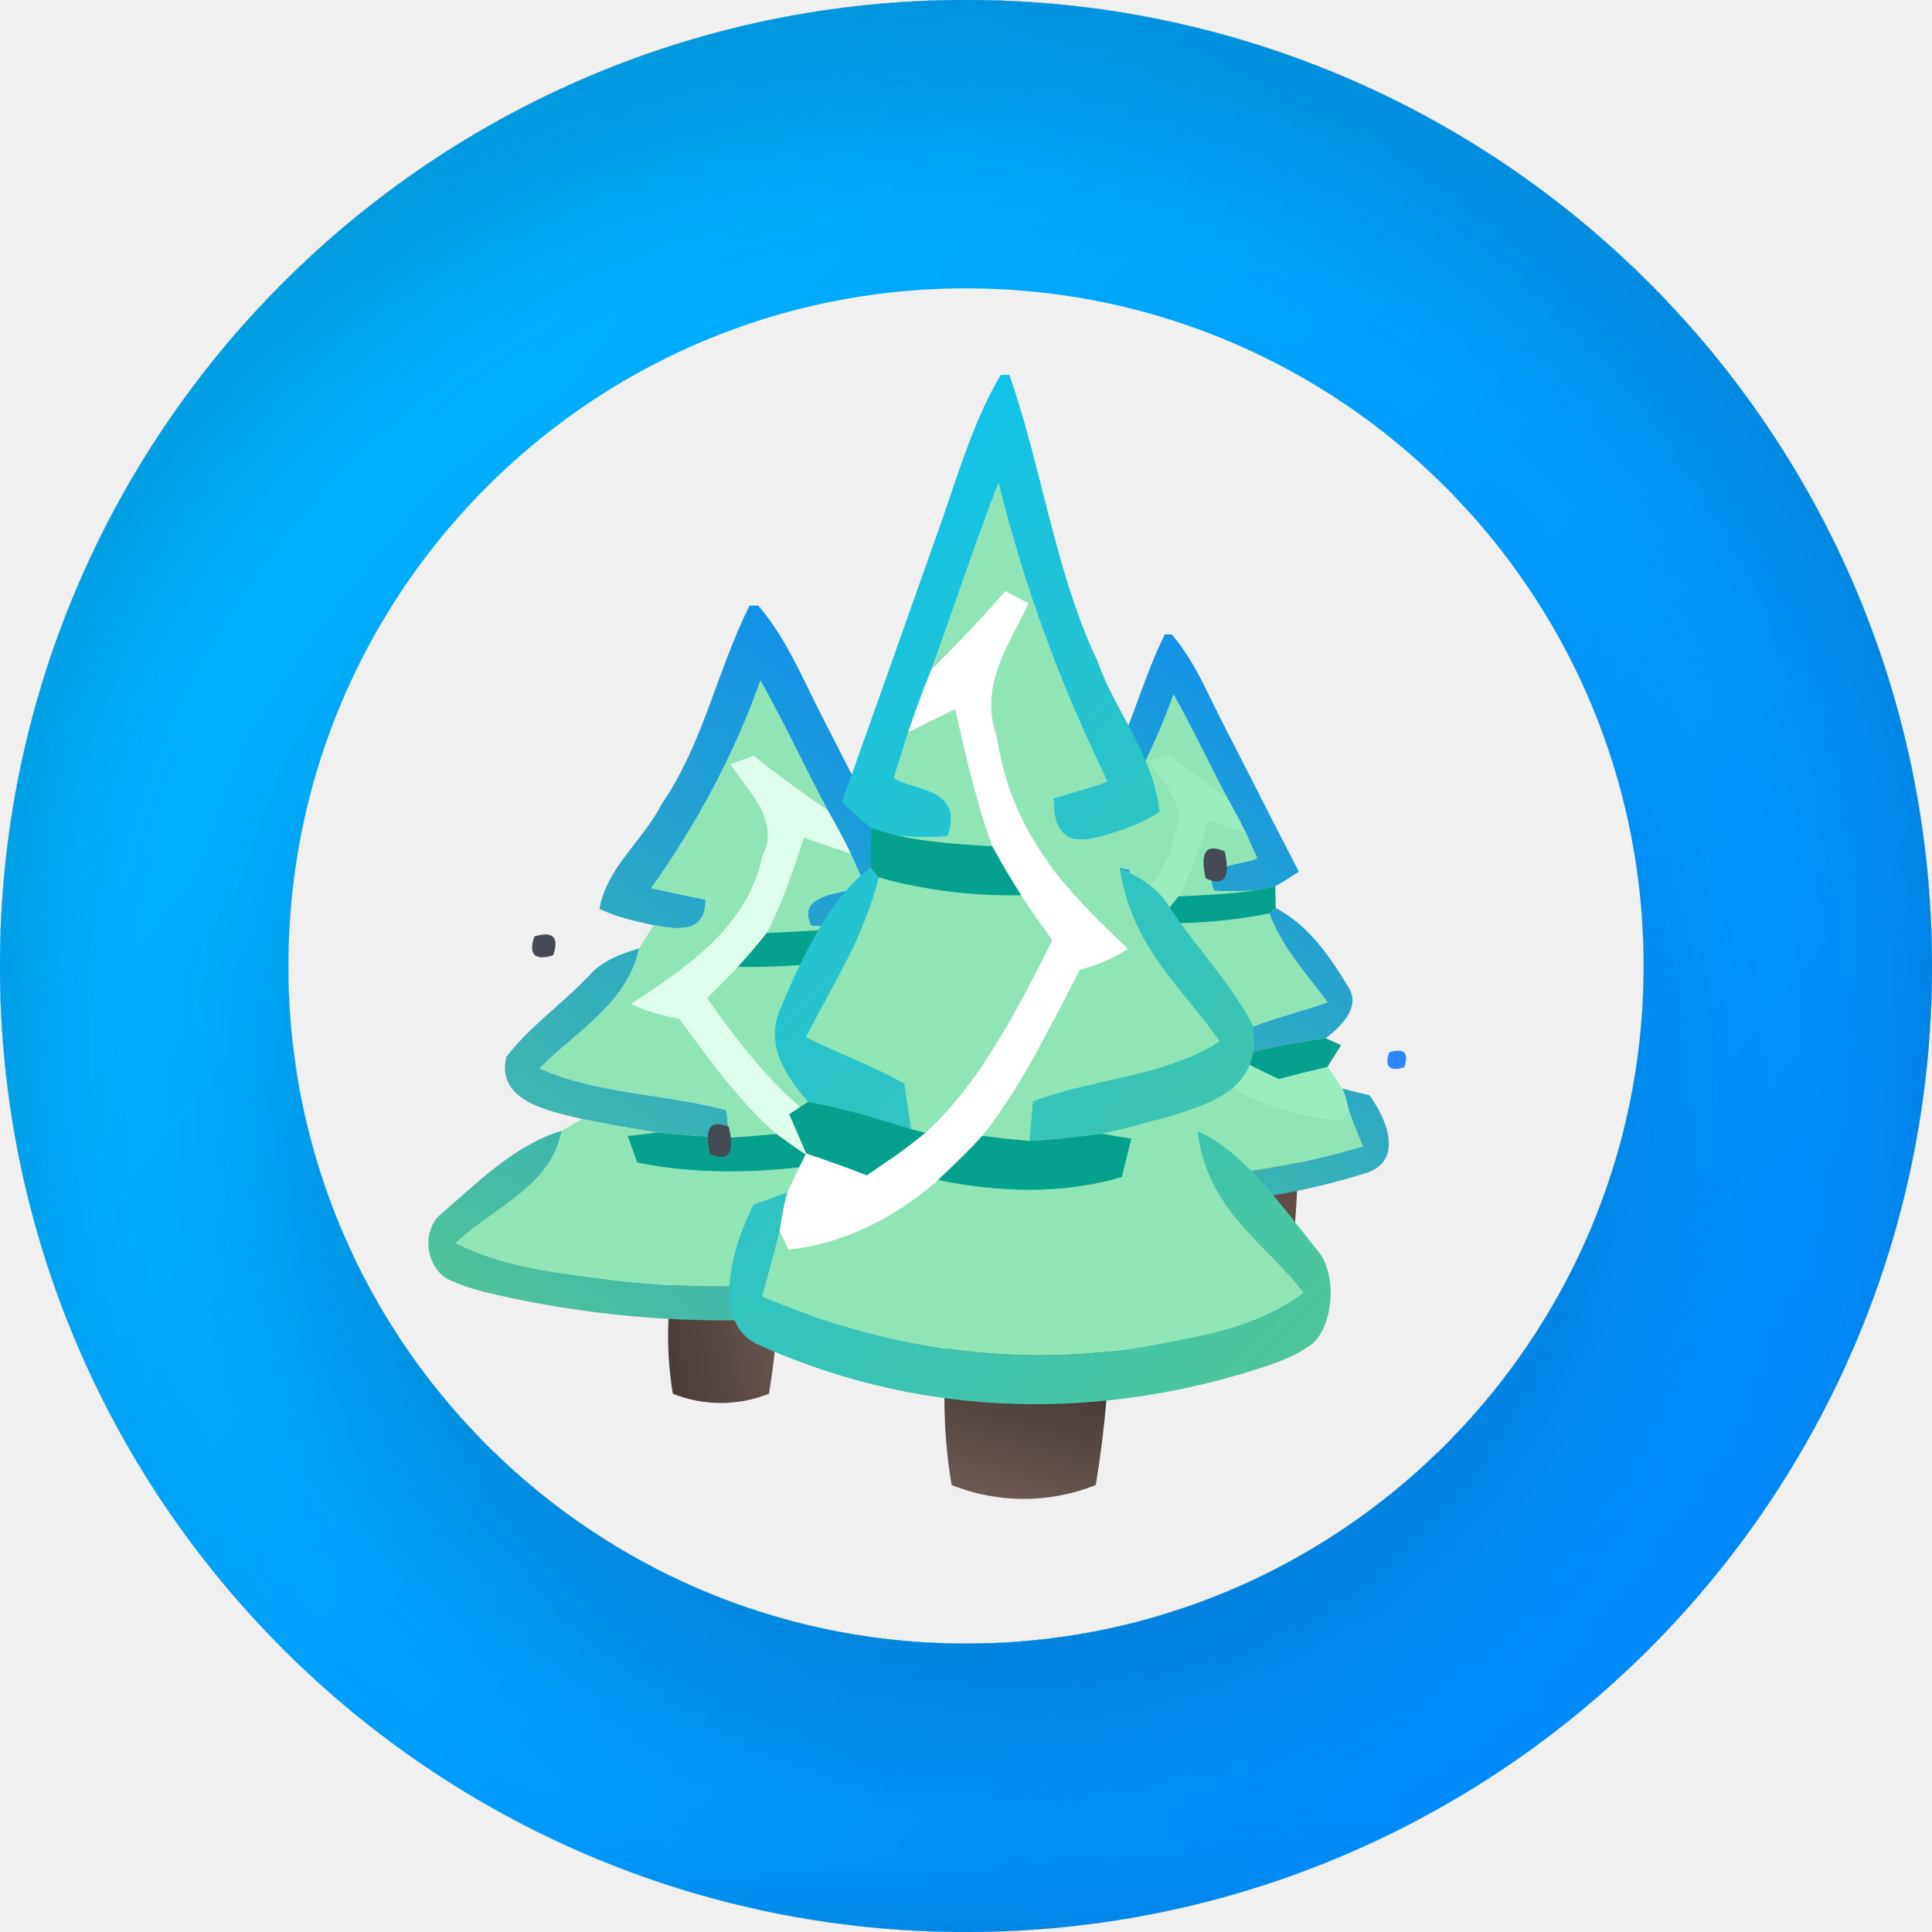
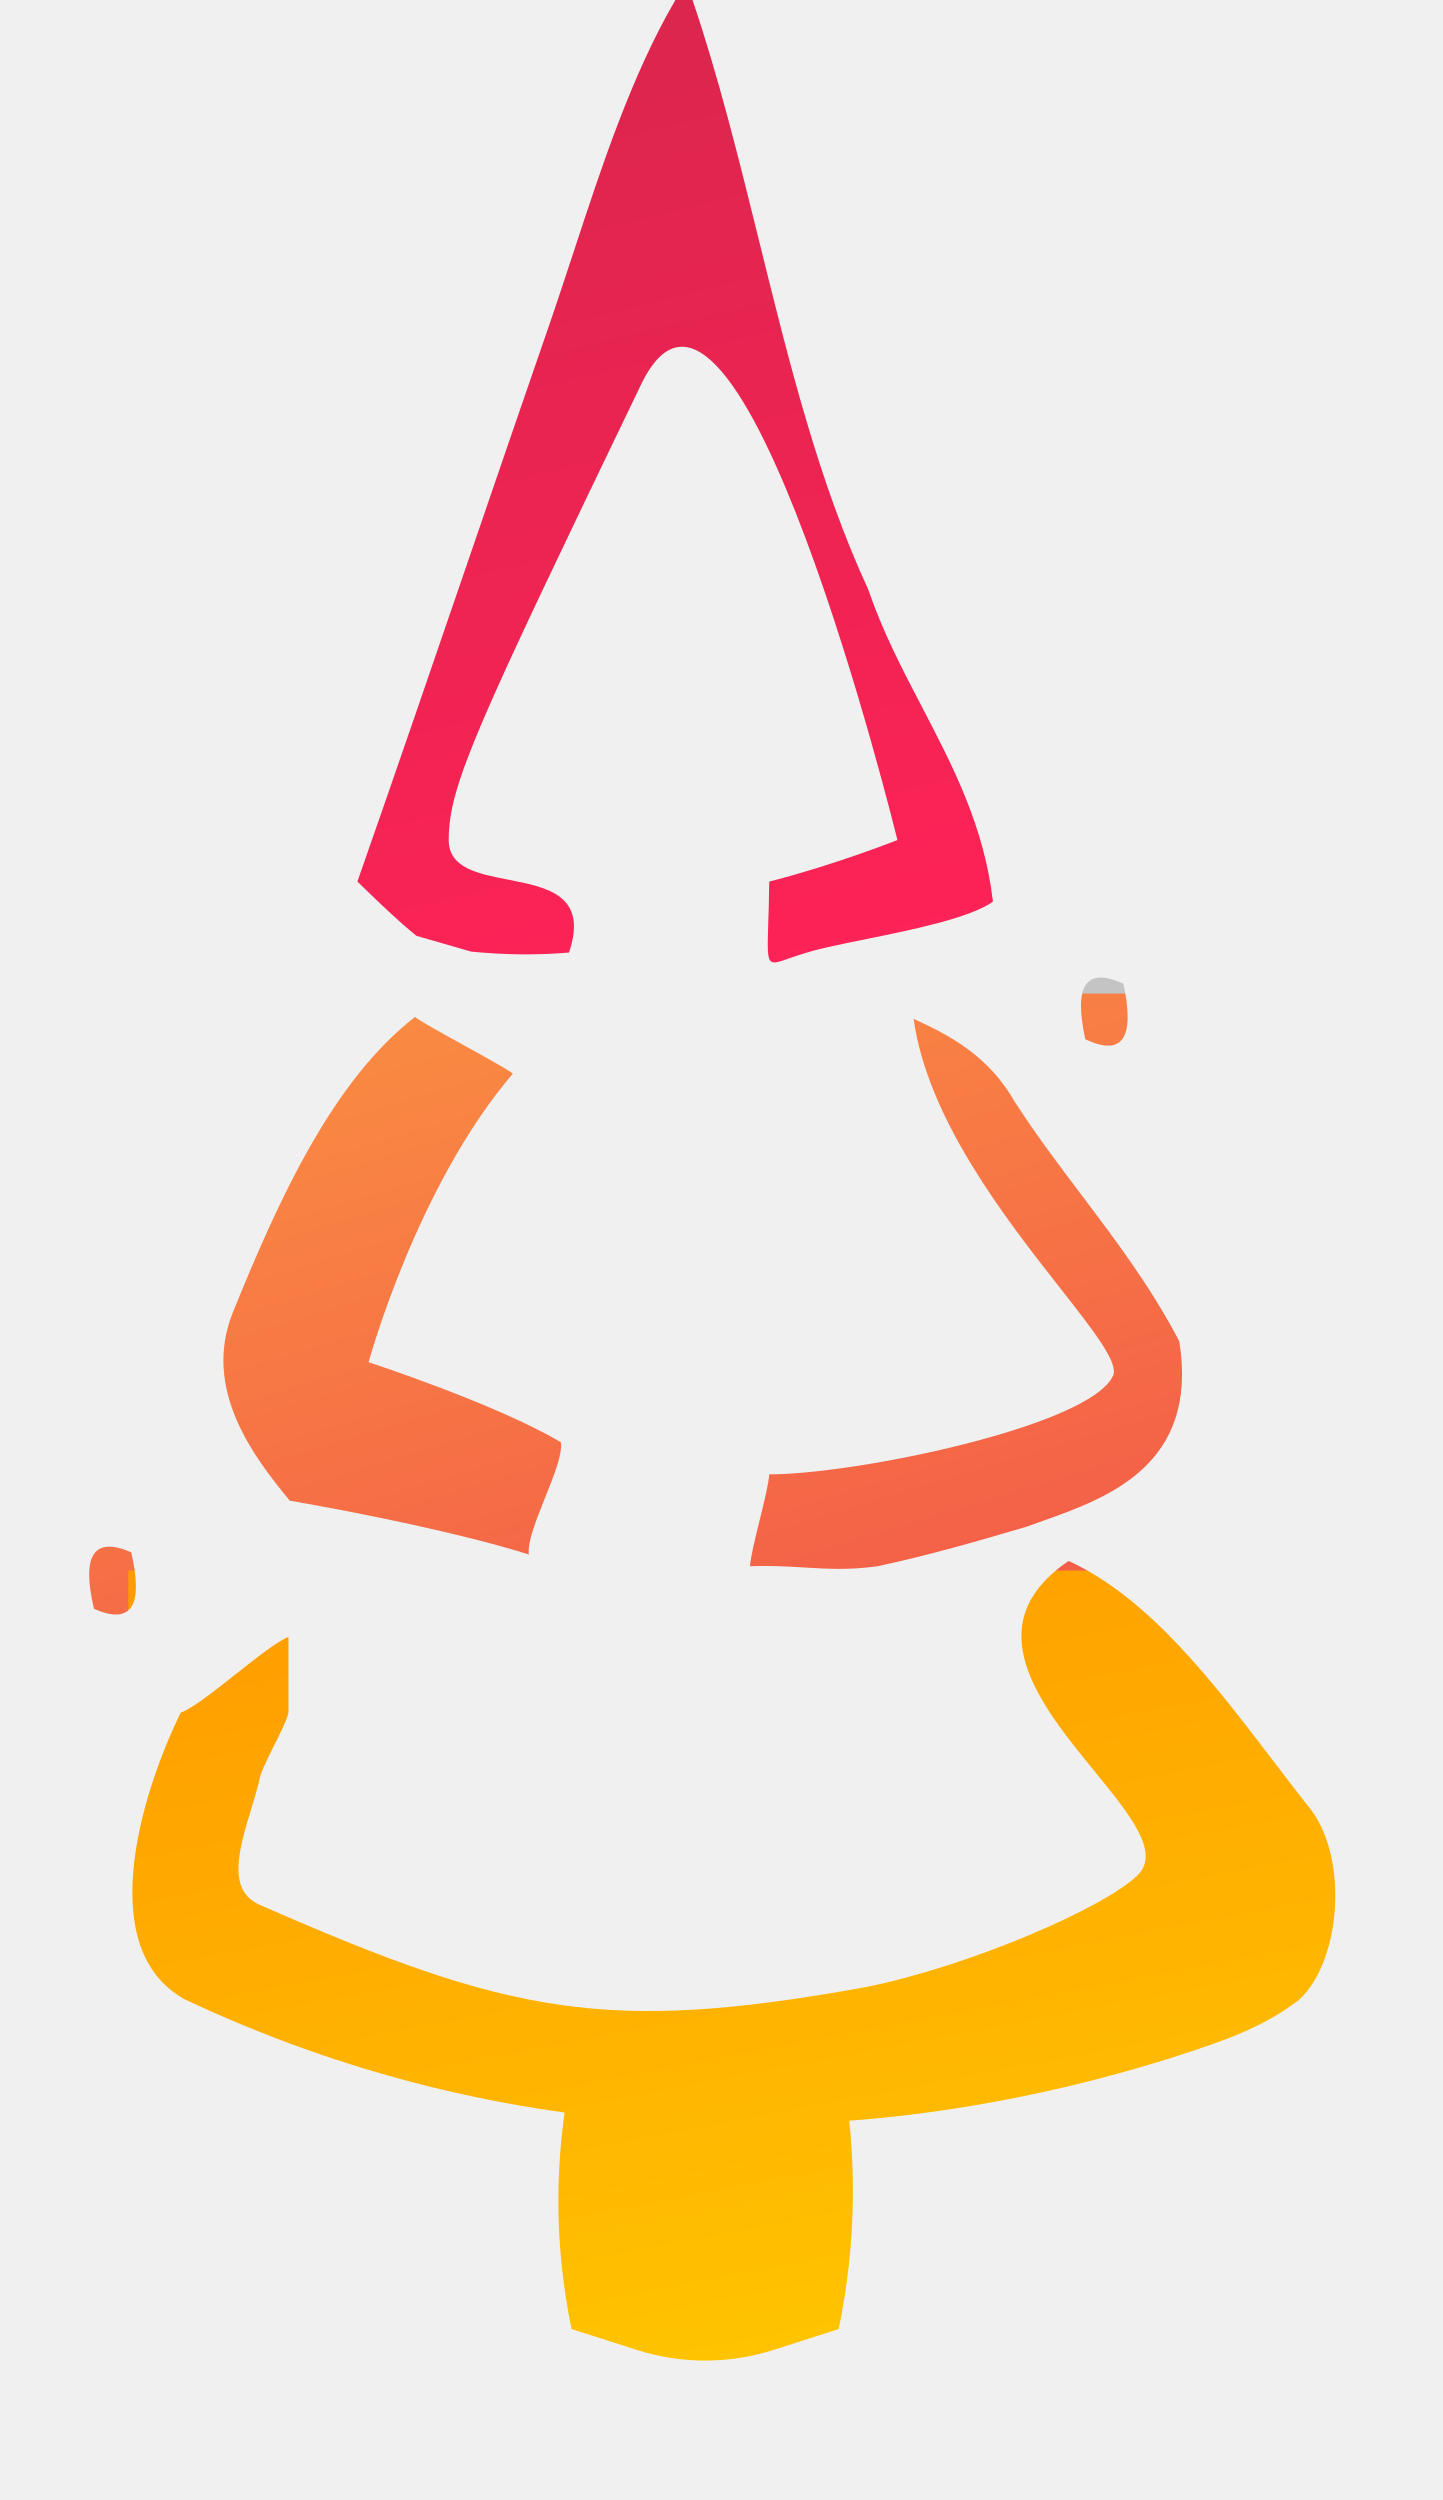
- <svg xmlns="http://www.w3.org/2000/svg" width="67" height="67" viewBox="0 0 67 67" fill="none">
-   <path d="M23.333 44.333L27 44V44.306C27 45.655 26.889 47.002 26.667 48.333C25.597 48.761 24.403 48.761 23.333 48.333C23.113 47.009 23.113 45.657 23.333 44.333Z" fill="url(#paint0_linear)" />
-   <path d="M41.333 40.333L45 40V40.306C45 41.655 44.889 43.002 44.667 44.333C43.597 44.761 42.403 44.761 41.333 44.333C41.113 43.009 41.113 41.657 41.333 40.333Z" fill="#624D46" />
-   <g filter="url(#filter0_i)">
-     <circle cx="33.5" cy="33.5" r="28.5" stroke="url(#paint1_linear)" stroke-width="10" />
+ <svg xmlns="http://www.w3.org/2000/svg" width="45" height="78" viewBox="0 0 45 78" fill="none">
+   <mask id="mask0" mask-type="alpha" maskUnits="userSpaceOnUse" x="0" y="0" width="45" height="78">
+     <path d="M17.833 64.667L26.167 64L26.282 64.644C26.756 67.301 26.717 70.025 26.167 72.667V72.667L24.133 73.317C22.746 73.761 21.254 73.761 19.867 73.317L17.833 72.667V72.667C17.284 70.028 17.284 67.305 17.833 64.667V64.667Z" fill="#C75D00" />
+     <path d="M35.051 30.692C33.883 30.159 33.49 30.733 33.862 32.426C35.023 32.969 35.416 32.395 35.051 30.692Z" fill="#FFD600" />
+     <path d="M4.092 48.43C2.925 47.928 2.538 48.513 2.932 50.195C4.099 50.707 4.485 50.111 4.092 48.43Z" fill="#FF2E00" />
+     <path fill-rule="evenodd" clip-rule="evenodd" d="M21.072 0H21.607C22.426 2.418 23.054 4.964 23.683 7.511L23.683 7.511C24.613 11.28 25.543 15.048 27.091 18.396C27.532 19.691 28.145 20.867 28.757 22.04C29.735 23.916 30.711 25.787 30.979 28.132C30.263 28.644 28.427 29.016 26.947 29.316C26.22 29.464 25.579 29.594 25.2 29.714C24.955 29.783 24.757 29.853 24.597 29.909L24.597 29.909C24.324 30.005 24.162 30.062 24.069 30.006C23.934 29.924 23.944 29.602 23.969 28.81L23.969 28.809C23.98 28.468 23.994 28.04 24 27.505C26 27 28 26.21 28 26.21C28 26.21 23 5.77 20 12C14.857 22.679 14 24.5 14 26.21C14 27.084 14.914 27.262 15.858 27.446C17.083 27.685 18.357 27.933 17.753 29.72C16.734 29.804 15.714 29.793 14.695 29.689C14.484 29.626 14.164 29.535 13.844 29.443C13.524 29.352 13.204 29.26 12.993 29.198C12.415 28.73 11.86 28.192 11.308 27.657L11.151 27.505C12.348 24.087 13.525 20.654 14.701 17.222L14.701 17.221L14.702 17.22L14.702 17.218C15.467 14.987 16.231 12.756 17.001 10.53C17.304 9.664 17.593 8.784 17.883 7.903L17.883 7.903L17.883 7.903C18.794 5.127 19.706 2.347 21.072 0ZM14.497 32.626L14.497 32.626C15.22 33.026 15.937 33.422 16 33.5C13 37 11.5 42.5 11.5 42.5C11.5 42.5 15.503 43.809 17.5 45C17.553 45.365 17.278 46.052 17.002 46.741C16.725 47.433 16.447 48.128 16.5 48.5C14.369 47.831 11.207 47.197 9.042 46.821C7.91 45.452 6.313 43.353 7.256 40.971C8.704 37.388 10.392 33.711 12.951 31.726C13.011 31.805 13.757 32.217 14.497 32.626ZM31.662 34.379C30.853 32.958 29.672 32.321 28.505 31.788C28.941 34.916 31.373 38.016 33.071 40.181C34.135 41.537 34.911 42.526 34.727 42.924C34 44.5 26.7 46 24 46C23.976 46.319 23.838 46.876 23.7 47.434C23.562 47.992 23.424 48.55 23.4 48.868C24.027 48.842 24.56 48.874 25.078 48.905C25.802 48.949 26.495 48.99 27.372 48.868C28.941 48.534 30.501 48.085 32.055 47.625C32.211 47.567 32.376 47.508 32.548 47.447C34.539 46.739 37.416 45.715 36.794 41.848C35.903 40.145 34.821 38.712 33.738 37.278C33.029 36.337 32.319 35.397 31.662 34.379ZM39.767 54.994C40.114 55.45 40.461 55.904 40.809 56.348C42.082 57.842 41.878 61.153 40.528 62.397C39.374 63.282 38.101 63.698 36.841 64.109C36.734 64.144 36.627 64.179 36.52 64.214C26.388 67.39 15.651 67.045 5.758 62.376C2.939 60.809 4.373 56.024 5.639 53.434C6.002 53.305 6.688 52.762 7.366 52.225C8.015 51.712 8.656 51.204 9 51.071V53.434C8.965 53.63 8.762 54.038 8.556 54.45C8.347 54.87 8.136 55.294 8.1 55.5C8.031 55.806 7.931 56.135 7.83 56.469C7.459 57.693 7.07 58.976 8.1 59.429C15.905 62.855 18.914 63.462 27 62C30.277 61.342 34.5 59.5 35.5 58.5C36.21 57.79 35.257 56.621 34.149 55.263C32.463 53.197 30.42 50.692 33.342 48.701C35.851 49.861 37.83 52.456 39.767 54.994Z" fill="url(#paint0_linear)" />
+   </mask>
+   <g mask="url(#mask0)">
+     <path d="M-12 -3H57V77H-12V-3Z" fill="#C4C4C4" />
+     <rect x="10" y="-2" width="22" height="33" fill="url(#paint1_linear)" />
+     <rect x="1" y="31" width="41" height="23" fill="url(#paint2_linear)" />
+     <rect x="4" y="49" width="40" height="30" fill="url(#paint3_linear)" />
  </g>
-   <path d="M18.527 32.477C19.176 32.277 19.395 32.492 19.188 33.125C18.543 33.328 18.324 33.113 18.527 32.477Z" fill="#444B54" />
-   <path d="M35.727 39.109C36.375 38.922 36.59 39.141 36.371 39.77C35.723 39.961 35.508 39.738 35.727 39.109Z" fill="#444B54" />
-   <path fill-rule="evenodd" clip-rule="evenodd" d="M26.293 21H25.996C25.541 21.904 25.192 22.856 24.843 23.808L24.843 23.808C24.326 25.218 23.81 26.627 22.949 27.879C22.704 28.363 22.364 28.803 22.024 29.242L22.024 29.242L22.024 29.242C21.48 29.943 20.938 30.643 20.789 31.52C21.383 31.805 22.032 31.949 22.672 32.086C23.524 32.246 24.485 32.367 24.465 31.199C23.836 31.07 23.211 30.938 22.586 30.801C24.16 28.578 25.461 26.176 26.371 23.605C26.856 24.464 27.299 25.344 27.741 26.225L27.741 26.225L27.741 26.225C28.058 26.856 28.375 27.487 28.707 28.109C28.988 28.598 29.258 29.094 29.504 29.605C29.668 29.969 29.832 30.336 29.996 30.707C29.827 30.787 29.577 30.841 29.311 30.898C28.567 31.056 27.7 31.242 28.137 32.113C28.703 32.145 29.27 32.141 29.836 32.102C29.953 32.078 30.131 32.044 30.309 32.01L30.309 32.01C30.486 31.976 30.664 31.941 30.782 31.918C31.103 31.743 31.411 31.542 31.718 31.342L31.805 31.285C31.14 30.007 30.486 28.723 29.833 27.44L29.832 27.439C29.408 26.605 28.983 25.77 28.555 24.938C28.386 24.614 28.226 24.285 28.065 23.955L28.065 23.955L28.065 23.955C27.559 22.917 27.052 21.878 26.293 21ZM30.528 33.097L30.528 33.098C30.931 34.225 31.662 35.16 32.389 36.09L32.389 36.09C32.612 36.375 32.834 36.66 33.047 36.949C32.573 37.117 32.092 37.263 31.61 37.408L31.61 37.408C30.948 37.608 30.287 37.809 29.645 38.066C29.62 38.181 29.585 38.343 29.548 38.514C29.496 38.752 29.441 39.006 29.407 39.168C29.558 39.136 29.709 39.104 29.861 39.071L29.861 39.071C30.893 38.851 31.928 38.63 32.977 38.508C33.606 37.996 34.492 37.211 33.969 36.32C33.164 34.98 32.227 33.605 30.805 32.863C30.739 32.922 30.598 33.039 30.528 33.097L30.528 33.097L30.528 33.097ZM20.41 33.855C20.86 33.324 21.516 33.086 22.164 32.887C21.871 34.299 20.808 35.207 19.76 36.102C19.396 36.413 19.034 36.722 18.707 37.051C19.959 37.6 21.296 37.805 22.63 38.009H22.63L22.63 38.009C23.49 38.141 24.348 38.273 25.184 38.496C25.197 38.615 25.22 38.794 25.242 38.973L25.242 38.973C25.265 39.151 25.287 39.33 25.301 39.449C24.465 39.426 23.629 39.352 22.793 39.273C21.922 39.148 21.055 38.98 20.192 38.809C20.105 38.787 20.014 38.765 19.919 38.742L19.918 38.742C18.812 38.477 17.213 38.094 17.559 36.648C18.054 36.011 18.655 35.475 19.257 34.939L19.257 34.939C19.651 34.588 20.045 34.236 20.41 33.855ZM15.907 41.564C15.714 41.734 15.522 41.904 15.328 42.07C14.621 42.629 14.735 43.867 15.485 44.332C16.125 44.663 16.833 44.819 17.533 44.972C17.592 44.986 17.652 44.998 17.711 45.012C23.34 46.199 29.305 46.07 34.801 44.324C36.367 43.738 35.571 41.949 34.867 40.98C34.473 40.887 34.082 40.789 33.692 40.688L33.809 41.004C33.831 41.089 33.865 41.226 33.898 41.356C33.922 41.453 33.945 41.545 33.961 41.609C34.121 42.085 34.311 42.551 34.502 43.019C34.526 43.078 34.55 43.136 34.575 43.195C30.238 44.477 25.657 44.93 21.164 44.383C20.99 44.359 20.816 44.336 20.641 44.313C18.988 44.096 17.31 43.876 15.809 43.109C16.193 42.74 16.648 42.415 17.105 42.089C18.166 41.33 19.239 40.563 19.477 39.211C18.083 39.645 16.983 40.615 15.907 41.564Z" fill="url(#paint2_linear)" />
-   <path d="M26.371 23.605C27.203 25.078 27.91 26.617 28.707 28.109C27.836 27.496 26.965 26.883 26.137 26.211C25.938 26.285 25.539 26.43 25.34 26.504C25.965 27.469 27.082 28.461 26.434 29.715C25.922 32.148 23.816 33.547 21.887 34.82C22.418 35.066 22.984 35.223 23.555 35.328C24.598 36.727 25.605 38.168 26.93 39.324C26.387 39.379 25.844 39.418 25.301 39.449C25.273 39.211 25.211 38.734 25.184 38.496C23.051 37.926 20.766 37.953 18.707 37.051C19.977 35.777 21.77 34.789 22.164 32.887C22.289 32.688 22.543 32.285 22.672 32.086C23.523 32.246 24.484 32.367 24.465 31.199C23.836 31.07 23.211 30.938 22.586 30.801C24.16 28.578 25.461 26.176 26.371 23.605Z" fill="#8FE5B5" />
-   <path d="M27.875 29.047C28.418 29.234 28.961 29.422 29.504 29.605C29.668 29.969 29.832 30.336 29.996 30.707C29.355 31.012 27.543 30.93 28.137 32.113C28.703 32.145 29.27 32.141 29.836 32.102C28.758 32.262 27.672 32.301 26.586 32.355C27.137 31.305 27.504 30.172 27.875 29.047Z" fill="#8FE5B5" />
-   <path d="M25.582 33.535C27.242 33.551 28.902 33.426 30.527 33.098C31.055 34.57 32.141 35.715 33.047 36.949C31.922 37.348 30.754 37.621 29.645 38.066C29.586 38.34 29.465 38.891 29.406 39.168C29.281 39.188 29.035 39.23 28.914 39.254C27.082 38.105 25.75 36.355 24.516 34.617C24.875 34.258 25.234 33.902 25.582 33.535Z" fill="#8FE5B5" />
-   <path d="M19.477 39.211C19.656 39.109 20.016 38.91 20.191 38.809C21.055 38.98 21.922 39.148 22.793 39.273C22.535 39.305 22.02 39.367 21.766 39.395C21.848 39.625 22.016 40.086 22.098 40.316C24.191 40.746 26.359 40.684 28.469 40.391C30.039 41.348 31.824 41.934 33.66 42.066L33.961 41.609C34.141 42.145 34.359 42.668 34.574 43.195C30.238 44.477 25.656 44.93 21.164 44.383C19.344 44.137 17.469 43.957 15.809 43.109C17.086 41.883 19.137 41.145 19.477 39.211Z" fill="#8FE5B5" />
-   <path d="M25.34 26.504C25.539 26.43 25.938 26.285 26.137 26.211C26.965 26.883 27.836 27.496 28.707 28.109C28.988 28.598 29.258 29.094 29.504 29.605C28.961 29.422 28.418 29.234 27.875 29.047C27.504 30.172 27.137 31.305 26.586 32.355C26.27 32.762 25.93 33.152 25.582 33.535C25.234 33.902 24.875 34.258 24.516 34.617C25.75 36.355 27.082 38.105 28.914 39.254C29.57 39.629 30.254 39.957 30.938 40.277C31.637 40.086 32.34 39.918 33.043 39.75C33.27 40.055 33.484 40.367 33.691 40.688L33.809 41.004C33.848 41.152 33.922 41.457 33.961 41.609L33.66 42.066C31.824 41.934 30.039 41.348 28.469 40.391C27.945 40.047 27.426 39.699 26.93 39.324C25.605 38.168 24.598 36.727 23.555 35.328C22.984 35.223 22.418 35.066 21.887 34.82C23.816 33.547 25.922 32.148 26.434 29.715C27.082 28.461 25.965 27.469 25.34 26.504Z" fill="#DEFFED" />
-   <path d="M29.836 32.102C30.07 32.055 30.547 31.965 30.781 31.918C30.789 32.152 30.801 32.629 30.805 32.863C30.738 32.922 30.598 33.039 30.527 33.098C28.902 33.426 27.242 33.551 25.582 33.535C25.93 33.152 26.27 32.762 26.586 32.355C27.672 32.301 28.758 32.262 29.836 32.102Z" fill="#06A18C" />
-   <path d="M29.406 39.168C30.59 38.918 31.773 38.648 32.977 38.508C33.141 38.582 33.469 38.73 33.633 38.805C33.484 39.039 33.191 39.512 33.043 39.75C32.34 39.918 31.637 40.086 30.938 40.277C30.254 39.957 29.57 39.629 28.914 39.254C29.035 39.23 29.281 39.188 29.406 39.168Z" fill="#06A18C" />
-   <path d="M21.766 39.395C22.02 39.367 22.535 39.305 22.793 39.273C23.629 39.352 24.465 39.426 25.301 39.449C25.844 39.418 26.387 39.379 26.93 39.324C27.426 39.699 27.945 40.047 28.469 40.391C26.359 40.684 24.191 40.746 22.098 40.316C22.016 40.086 21.848 39.625 21.766 39.395Z" fill="#06A18C" />
-   <path d="M34.422 31.181C34.941 31.022 35.116 31.194 34.95 31.7C34.434 31.863 34.259 31.691 34.422 31.181Z" fill="#444B54" />
-   <path d="M48.181 36.488C48.7 36.338 48.872 36.513 48.697 37.016C48.178 37.169 48.007 36.991 48.181 36.488Z" fill="#2B87FF" />
-   <path fill-rule="evenodd" clip-rule="evenodd" d="M40.635 22H40.397C40.033 22.723 39.754 23.485 39.474 24.247L39.474 24.247C39.061 25.374 38.648 26.502 37.959 27.503C37.763 27.89 37.491 28.242 37.219 28.593C36.784 29.154 36.35 29.714 36.231 30.416C36.706 30.644 37.225 30.759 37.738 30.869C38.419 30.997 39.188 31.094 39.172 30.159C38.669 30.056 38.169 29.95 37.669 29.841C38.928 28.062 39.969 26.141 40.697 24.084C41.085 24.771 41.439 25.476 41.793 26.18C42.046 26.685 42.3 27.189 42.566 27.688C42.791 28.078 43.006 28.475 43.203 28.884C43.334 29.175 43.466 29.469 43.597 29.766C43.462 29.83 43.262 29.873 43.049 29.918C42.454 30.045 41.76 30.193 42.109 30.891C42.563 30.916 43.016 30.913 43.469 30.881C43.563 30.863 43.705 30.835 43.847 30.808L43.847 30.808L43.847 30.808C43.989 30.78 44.131 30.753 44.225 30.734C44.482 30.594 44.729 30.434 44.974 30.273L45.044 30.228C44.512 29.206 43.989 28.179 43.466 27.152L43.466 27.152L43.466 27.151L43.466 27.151C43.126 26.484 42.786 25.816 42.444 25.15C42.309 24.891 42.181 24.628 42.052 24.364C41.647 23.534 41.242 22.702 40.635 22ZM44.022 31.678L44.022 31.678C44.345 32.58 44.929 33.328 45.511 34.072L45.511 34.072C45.69 34.3 45.867 34.528 46.038 34.759C45.659 34.894 45.273 35.01 44.888 35.127L44.888 35.127C44.359 35.287 43.829 35.447 43.316 35.653C43.296 35.745 43.268 35.875 43.238 36.011L43.238 36.012C43.197 36.202 43.152 36.405 43.125 36.534C43.246 36.509 43.367 36.483 43.489 36.457C44.315 36.281 45.142 36.104 45.981 36.006C46.484 35.597 47.194 34.969 46.775 34.256C46.131 33.184 45.381 32.084 44.244 31.491C44.191 31.537 44.079 31.631 44.022 31.678L44.022 31.678L44.022 31.678ZM35.928 32.284C36.288 31.859 36.813 31.669 37.331 31.509C37.097 32.639 36.246 33.366 35.408 34.082C35.117 34.331 34.828 34.578 34.566 34.841C35.568 35.28 36.636 35.444 37.704 35.607L37.704 35.607C38.392 35.713 39.079 35.818 39.747 35.997C39.758 36.092 39.776 36.235 39.794 36.378L39.794 36.378C39.812 36.521 39.83 36.664 39.841 36.759C39.172 36.741 38.503 36.681 37.834 36.619C37.138 36.519 36.444 36.384 35.753 36.247C35.684 36.23 35.611 36.212 35.535 36.194L35.534 36.194C34.649 35.982 33.371 35.675 33.647 34.519C34.043 34.009 34.524 33.58 35.005 33.151L35.005 33.151C35.321 32.87 35.636 32.589 35.928 32.284ZM32.326 38.451C32.171 38.588 32.017 38.724 31.863 38.856C31.297 39.303 31.388 40.294 31.988 40.666C32.5 40.931 33.066 41.055 33.626 41.178C33.674 41.188 33.721 41.199 33.769 41.209C38.272 42.159 43.044 42.056 47.441 40.659C48.694 40.191 48.056 38.759 47.494 37.984C47.178 37.909 46.866 37.831 46.553 37.75L46.647 38.003C46.665 38.071 46.692 38.181 46.718 38.285C46.737 38.362 46.756 38.436 46.769 38.487C46.897 38.868 47.049 39.241 47.202 39.615C47.221 39.662 47.24 39.709 47.26 39.756C43.791 40.781 40.125 41.144 36.532 40.706C36.392 40.687 36.253 40.669 36.113 40.651C34.79 40.477 33.448 40.301 32.247 39.688C32.555 39.392 32.918 39.132 33.284 38.871C34.133 38.264 34.991 37.65 35.181 36.569C34.066 36.916 33.187 37.692 32.326 38.451Z" fill="url(#paint3_linear)" />
-   <path d="M40.697 24.084C41.363 25.262 41.928 26.494 42.566 27.688C41.869 27.197 41.172 26.706 40.51 26.169C40.35 26.228 40.032 26.344 39.872 26.403C40.372 27.175 41.266 27.969 40.747 28.972C40.338 30.919 38.653 32.038 37.11 33.056C37.535 33.253 37.988 33.378 38.444 33.462C39.278 34.581 40.085 35.734 41.144 36.659C40.71 36.703 40.275 36.734 39.841 36.759C39.819 36.569 39.769 36.188 39.747 35.997C38.041 35.541 36.213 35.562 34.566 34.841C35.581 33.822 37.016 33.031 37.331 31.509C37.431 31.35 37.635 31.028 37.738 30.869C38.419 30.997 39.188 31.094 39.172 30.159C38.669 30.056 38.169 29.95 37.669 29.841C38.928 28.062 39.969 26.141 40.697 24.084Z" fill="#8FE5B5" />
-   <path d="M41.9 28.438C42.334 28.587 42.769 28.738 43.203 28.884C43.334 29.175 43.465 29.469 43.597 29.766C43.084 30.009 41.634 29.944 42.109 30.891C42.562 30.916 43.016 30.913 43.469 30.881C42.606 31.009 41.737 31.041 40.869 31.084C41.309 30.244 41.603 29.337 41.9 28.438Z" fill="#8FE5B5" />
-   <path d="M40.066 32.028C41.394 32.041 42.722 31.941 44.022 31.678C44.444 32.856 45.312 33.772 46.037 34.759C45.137 35.078 44.203 35.297 43.316 35.653C43.269 35.872 43.172 36.312 43.125 36.534C43.025 36.55 42.828 36.584 42.731 36.603C41.266 35.684 40.2 34.284 39.212 32.894C39.5 32.606 39.787 32.322 40.066 32.028Z" fill="#8FE5B5" />
-   <path d="M35.181 36.569C35.325 36.487 35.613 36.328 35.753 36.247C36.444 36.384 37.138 36.519 37.835 36.619C37.628 36.644 37.216 36.694 37.013 36.716C37.078 36.9 37.213 37.269 37.278 37.453C38.953 37.797 40.688 37.747 42.375 37.513C43.631 38.278 45.06 38.747 46.528 38.853L46.769 38.487C46.913 38.916 47.088 39.334 47.26 39.756C43.791 40.781 40.125 41.144 36.531 40.706C35.075 40.509 33.575 40.366 32.247 39.687C33.269 38.706 34.91 38.116 35.181 36.569Z" fill="#8FE5B5" />
-   <path d="M39.872 26.403C40.031 26.344 40.35 26.228 40.509 26.169C41.172 26.706 41.869 27.197 42.566 27.688C42.791 28.078 43.006 28.475 43.203 28.884C42.769 28.738 42.334 28.587 41.9 28.438C41.603 29.337 41.309 30.244 40.869 31.084C40.616 31.409 40.344 31.722 40.066 32.028C39.788 32.322 39.5 32.606 39.212 32.894C40.2 34.284 41.266 35.684 42.731 36.603C43.256 36.903 43.803 37.166 44.35 37.422C44.909 37.269 45.472 37.134 46.034 37C46.216 37.244 46.388 37.494 46.553 37.75L46.647 38.003C46.678 38.122 46.737 38.366 46.769 38.487L46.528 38.853C45.059 38.747 43.631 38.278 42.375 37.512C41.956 37.237 41.541 36.959 41.144 36.659C40.084 35.734 39.278 34.581 38.444 33.462C37.987 33.378 37.534 33.253 37.109 33.056C38.653 32.037 40.337 30.919 40.747 28.972C41.266 27.969 40.372 27.175 39.872 26.403Z" fill="#99EDBE" />
-   <path d="M43.469 30.881C43.657 30.844 44.038 30.772 44.225 30.734C44.231 30.922 44.241 31.303 44.244 31.491C44.191 31.538 44.078 31.631 44.022 31.678C42.722 31.941 41.394 32.041 40.066 32.028C40.344 31.722 40.616 31.409 40.869 31.084C41.738 31.041 42.606 31.009 43.469 30.881Z" fill="#06A18C" />
-   <path d="M43.125 36.534C44.072 36.334 45.019 36.119 45.981 36.006C46.113 36.066 46.375 36.184 46.506 36.244C46.388 36.431 46.153 36.809 46.035 37C45.472 37.134 44.91 37.269 44.35 37.422C43.803 37.166 43.256 36.903 42.731 36.603C42.828 36.584 43.025 36.55 43.125 36.534Z" fill="#06A18C" />
-   <path d="M37.013 36.716C37.216 36.694 37.628 36.644 37.835 36.619C38.503 36.681 39.172 36.741 39.841 36.759C40.275 36.734 40.71 36.703 41.144 36.659C41.541 36.959 41.956 37.237 42.375 37.513C40.688 37.747 38.953 37.797 37.278 37.453C37.213 37.269 37.078 36.9 37.013 36.716Z" fill="#06A18C" />
-   <path d="M33 45.5L38.5 45V45.459C38.5 47.483 38.333 49.503 38 51.5C36.395 52.142 34.605 52.142 33 51.5C32.669 49.514 32.669 47.486 33 45.5Z" fill="url(#paint4_linear)" />
-   <path d="M42.473 29.526C41.824 29.239 41.605 29.549 41.812 30.46C42.457 30.753 42.676 30.443 42.473 29.526Z" fill="#444B54" />
-   <path d="M25.273 39.078C24.625 38.807 24.41 39.123 24.629 40.028C25.277 40.304 25.492 39.983 25.273 39.078Z" fill="#444B54" />
-   <path fill-rule="evenodd" clip-rule="evenodd" d="M34.707 13H35.004C35.459 14.302 35.808 15.673 36.157 17.044L36.157 17.044L36.157 17.044C36.674 19.074 37.19 21.103 38.051 22.906C38.296 23.603 38.636 24.236 38.976 24.868C39.52 25.878 40.062 26.885 40.211 28.148C39.617 28.559 38.968 28.767 38.328 28.964C37.476 29.194 36.515 29.369 36.535 27.687C37.164 27.501 37.789 27.31 38.414 27.113C36.84 23.913 35.539 20.453 34.629 16.752C34.144 17.988 33.702 19.256 33.259 20.524L33.259 20.524L33.259 20.524C32.942 21.433 32.625 22.341 32.293 23.238C32.011 23.941 31.742 24.655 31.496 25.392C31.332 25.915 31.168 26.444 31.004 26.978C31.173 27.094 31.423 27.171 31.689 27.253C32.433 27.481 33.3 27.748 32.863 29.003C32.297 29.048 31.73 29.043 31.164 28.986C31.047 28.953 30.869 28.903 30.691 28.854L30.691 28.854C30.514 28.805 30.336 28.756 30.218 28.722C29.897 28.47 29.589 28.18 29.282 27.892L29.195 27.811C29.86 25.97 30.514 24.122 31.167 22.273L31.167 22.273L31.167 22.273L31.167 22.273L31.167 22.273C31.592 21.071 32.017 19.869 32.445 18.67C32.614 18.204 32.774 17.73 32.935 17.255L32.935 17.255C33.441 15.761 33.948 14.264 34.707 13ZM30.472 30.42L30.472 30.421C30.069 32.044 29.338 33.39 28.611 34.729L28.611 34.729L28.611 34.729L28.611 34.729C28.388 35.14 28.166 35.55 27.953 35.967C28.427 36.209 28.908 36.418 29.39 36.628L29.39 36.628L29.39 36.628C30.052 36.916 30.713 37.205 31.355 37.576C31.38 37.739 31.415 37.972 31.452 38.217L31.452 38.22L31.452 38.22C31.504 38.563 31.559 38.929 31.593 39.162C31.442 39.116 31.291 39.069 31.139 39.023C30.107 38.706 29.072 38.388 28.023 38.211C27.394 37.474 26.508 36.344 27.031 35.061C27.836 33.132 28.773 31.152 30.195 30.083C30.261 30.167 30.402 30.336 30.472 30.42ZM40.59 31.512C40.141 30.747 39.484 30.404 38.836 30.117C39.129 32.15 40.192 33.458 41.24 34.747C41.603 35.195 41.966 35.64 42.293 36.113C41.041 36.904 39.705 37.199 38.37 37.493C37.511 37.683 36.652 37.873 35.816 38.194C35.803 38.366 35.78 38.623 35.758 38.88L35.758 38.881C35.735 39.138 35.713 39.395 35.699 39.567C36.535 39.533 37.371 39.426 38.207 39.314C39.078 39.134 39.945 38.892 40.808 38.644C40.895 38.613 40.987 38.581 41.082 38.549C42.188 38.167 43.786 37.615 43.441 35.534C42.946 34.616 42.345 33.845 41.743 33.072C41.349 32.566 40.955 32.06 40.59 31.512ZM45.093 42.612C45.286 42.858 45.478 43.102 45.672 43.341C46.379 44.146 46.265 45.929 45.515 46.598C44.874 47.075 44.167 47.299 43.467 47.52C43.408 47.539 43.348 47.558 43.289 47.577C37.66 49.287 31.695 49.101 26.199 46.587C24.633 45.743 25.429 43.167 26.133 41.772C26.527 41.637 26.918 41.496 27.308 41.35L27.191 41.806C27.169 41.929 27.135 42.126 27.102 42.313C27.078 42.452 27.055 42.584 27.039 42.678C26.879 43.362 26.689 44.034 26.497 44.708C26.474 44.792 26.45 44.877 26.425 44.961C30.762 46.806 35.343 47.459 39.836 46.671C40.01 46.637 40.184 46.604 40.359 46.571C42.013 46.259 43.69 45.941 45.191 44.837C44.807 44.306 44.352 43.838 43.895 43.368C42.834 42.275 41.761 41.17 41.523 39.224C42.917 39.848 44.017 41.245 45.093 42.612Z" fill="url(#paint5_linear)" />
-   <path d="M34.629 16.752C33.797 18.872 33.09 21.089 32.293 23.238C33.164 22.354 34.035 21.471 34.863 20.504C35.062 20.611 35.461 20.819 35.66 20.926C35.035 22.315 33.918 23.744 34.566 25.549C35.078 29.054 37.184 31.067 39.113 32.901C38.582 33.256 38.016 33.481 37.445 33.633C36.402 35.646 35.395 37.722 34.07 39.387C34.613 39.466 35.156 39.522 35.699 39.567C35.727 39.224 35.789 38.538 35.816 38.194C37.949 37.373 40.234 37.413 42.293 36.113C41.023 34.279 39.23 32.856 38.836 30.117C38.711 29.83 38.457 29.251 38.328 28.964C37.477 29.194 36.516 29.369 36.535 27.687C37.164 27.501 37.789 27.31 38.414 27.113C36.84 23.913 35.539 20.453 34.629 16.752Z" fill="#8FE5B5" />
-   <path d="M33.125 24.587C32.582 24.858 32.039 25.128 31.496 25.392C31.332 25.915 31.168 26.444 31.004 26.978C31.645 27.417 33.457 27.299 32.863 29.003C32.297 29.048 31.73 29.043 31.164 28.986C32.242 29.217 33.328 29.273 34.414 29.352C33.863 27.839 33.496 26.207 33.125 24.587Z" fill="#8FE5B5" />
-   <path d="M35.418 31.05C33.758 31.073 32.098 30.893 30.473 30.421C29.945 32.541 28.859 34.189 27.953 35.967C29.078 36.541 30.246 36.934 31.355 37.575C31.414 37.969 31.535 38.762 31.594 39.162C31.719 39.19 31.965 39.252 32.086 39.285C33.918 37.632 35.25 35.112 36.484 32.609C36.125 32.091 35.766 31.579 35.418 31.05Z" fill="#8FE5B5" />
-   <path d="M41.523 39.224C41.344 39.077 40.984 38.791 40.809 38.644C39.945 38.892 39.078 39.134 38.207 39.314C38.465 39.359 38.98 39.449 39.234 39.488C39.152 39.82 38.984 40.484 38.902 40.816C36.809 41.434 34.641 41.344 32.531 40.922C30.961 42.3 29.176 43.144 27.34 43.336L27.039 42.677C26.859 43.448 26.641 44.202 26.426 44.961C30.762 46.806 35.344 47.459 39.836 46.671C41.656 46.317 43.531 46.058 45.191 44.837C43.914 43.071 41.863 42.008 41.523 39.224Z" fill="#8FE5B5" />
-   <path d="M35.66 20.925C35.461 20.819 35.062 20.61 34.863 20.504C34.035 21.471 33.164 22.354 32.293 23.237C32.012 23.941 31.742 24.655 31.496 25.392C32.039 25.127 32.582 24.857 33.125 24.587C33.496 26.207 33.863 27.839 34.414 29.352C34.73 29.937 35.07 30.499 35.418 31.05C35.766 31.579 36.125 32.091 36.484 32.609C35.25 35.112 33.918 37.632 32.086 39.285C31.43 39.825 30.746 40.298 30.062 40.759C29.363 40.484 28.66 40.242 27.957 40C27.73 40.439 27.516 40.889 27.309 41.35L27.191 41.806C27.152 42.019 27.078 42.458 27.039 42.677L27.34 43.336C29.176 43.144 30.961 42.3 32.531 40.922C33.055 40.427 33.574 39.927 34.07 39.387C35.395 37.722 36.402 35.646 37.445 33.632C38.016 33.48 38.582 33.255 39.113 32.901C37.184 31.067 35.078 29.054 34.566 25.549C33.918 23.744 35.035 22.315 35.66 20.925Z" fill="white" />
-   <path d="M31.164 28.986C30.93 28.919 30.453 28.789 30.219 28.722C30.211 29.059 30.199 29.746 30.195 30.083C30.262 30.168 30.402 30.336 30.473 30.421C32.098 30.893 33.758 31.073 35.418 31.051C35.07 30.499 34.73 29.937 34.414 29.352C33.328 29.273 32.242 29.217 31.164 28.986Z" fill="#06A18C" />
-   <path d="M31.594 39.162C30.41 38.802 29.227 38.414 28.023 38.211C27.859 38.318 27.531 38.532 27.367 38.639C27.516 38.976 27.809 39.657 27.957 40C28.66 40.242 29.363 40.484 30.062 40.759C30.746 40.298 31.43 39.826 32.086 39.286C31.965 39.252 31.719 39.19 31.594 39.162Z" fill="#06A18C" />
-   <path d="M39.234 39.488C38.98 39.449 38.465 39.359 38.207 39.314C37.371 39.426 36.535 39.533 35.699 39.567C35.156 39.522 34.613 39.466 34.07 39.387C33.574 39.927 33.055 40.428 32.531 40.923C34.641 41.344 36.809 41.434 38.902 40.816C38.984 40.484 39.152 39.82 39.234 39.488Z" fill="#06A18C" />
  <defs>
-     <filter id="filter0_i" x="0" y="0" width="67" height="71" filterUnits="userSpaceOnUse" color-interpolation-filters="sRGB">
-       <feFlood flood-opacity="0" result="BackgroundImageFix" />
-       <feBlend mode="normal" in="SourceGraphic" in2="BackgroundImageFix" result="shape" />
-       <feColorMatrix in="SourceAlpha" type="matrix" values="0 0 0 0 0 0 0 0 0 0 0 0 0 0 0 0 0 0 127 0" result="hardAlpha" />
-       <feOffset dy="4" />
-       <feGaussianBlur stdDeviation="2.5" />
-       <feComposite in2="hardAlpha" operator="arithmetic" k2="-1" k3="1" />
-       <feColorMatrix type="matrix" values="0 0 0 0 0 0 0 0 0 0.32 0 0 0 0 0.5 0 0 0 0.27 0" />
-       <feBlend mode="normal" in2="shape" result="effect1_innerShadow" />
-     </filter>
-     <linearGradient id="paint0_linear" x1="29" y1="46.5" x2="23" y2="47.667" gradientUnits="userSpaceOnUse">
-       <stop stop-color="#76615A" />
-       <stop offset="1" stop-color="#483B37" />
+     <linearGradient id="paint0_linear" x1="6.983" y1="1.56" x2="55.916" y2="53.373" gradientUnits="userSpaceOnUse">
+       <stop stop-color="#FFB800" />
+       <stop offset="1" stop-color="#FF5C00" />
    </linearGradient>
-     <linearGradient id="paint1_linear" x1="-10.339" y1="1.241" x2="67" y2="60.59" gradientUnits="userSpaceOnUse">
-       <stop stop-color="#00C2FF" />
-       <stop offset="1" stop-color="#0085FF" />
+     <linearGradient id="paint1_linear" x1="26" y1="31" x2="13.965" y2="-19.114" gradientUnits="userSpaceOnUse">
+       <stop stop-color="#FF2257" />
+       <stop offset="1" stop-color="#C42847" />
    </linearGradient>
-     <linearGradient id="paint2_linear" x1="37.554" y1="19.809" x2="17.911" y2="47.934" gradientUnits="userSpaceOnUse">
-       <stop stop-color="#0085FF" />
-       <stop offset="1" stop-color="#53C595" />
+     <linearGradient id="paint2_linear" x1="35.5" y1="79.464" x2="14.798" y2="10.691" gradientUnits="userSpaceOnUse">
+       <stop stop-color="#EB2351" />
+       <stop offset="1" stop-color="#FFB13C" />
    </linearGradient>
-     <linearGradient id="paint3_linear" x1="49.643" y1="21.048" x2="33.929" y2="43.548" gradientUnits="userSpaceOnUse">
-       <stop stop-color="#0085FF" />
-       <stop offset="1" stop-color="#53C595" />
-     </linearGradient>
-     <linearGradient id="paint4_linear" x1="33.5" y1="53" x2="35" y2="47.5" gradientUnits="userSpaceOnUse">
-       <stop stop-color="#76615A" />
-       <stop offset="1" stop-color="#483B37" />
-     </linearGradient>
-     <linearGradient id="paint5_linear" x1="23.446" y1="11.286" x2="53.573" y2="41.242" gradientUnits="userSpaceOnUse">
-       <stop stop-color="#00C2FF" />
-       <stop offset="1" stop-color="#53C595" />
+     <linearGradient id="paint3_linear" x1="-7.034" y1="50.2" x2="0.697" y2="90.716" gradientUnits="userSpaceOnUse">
+       <stop stop-color="#FF9900" />
+       <stop offset="1" stop-color="#FFD600" />
    </linearGradient>
  </defs>
</svg>
